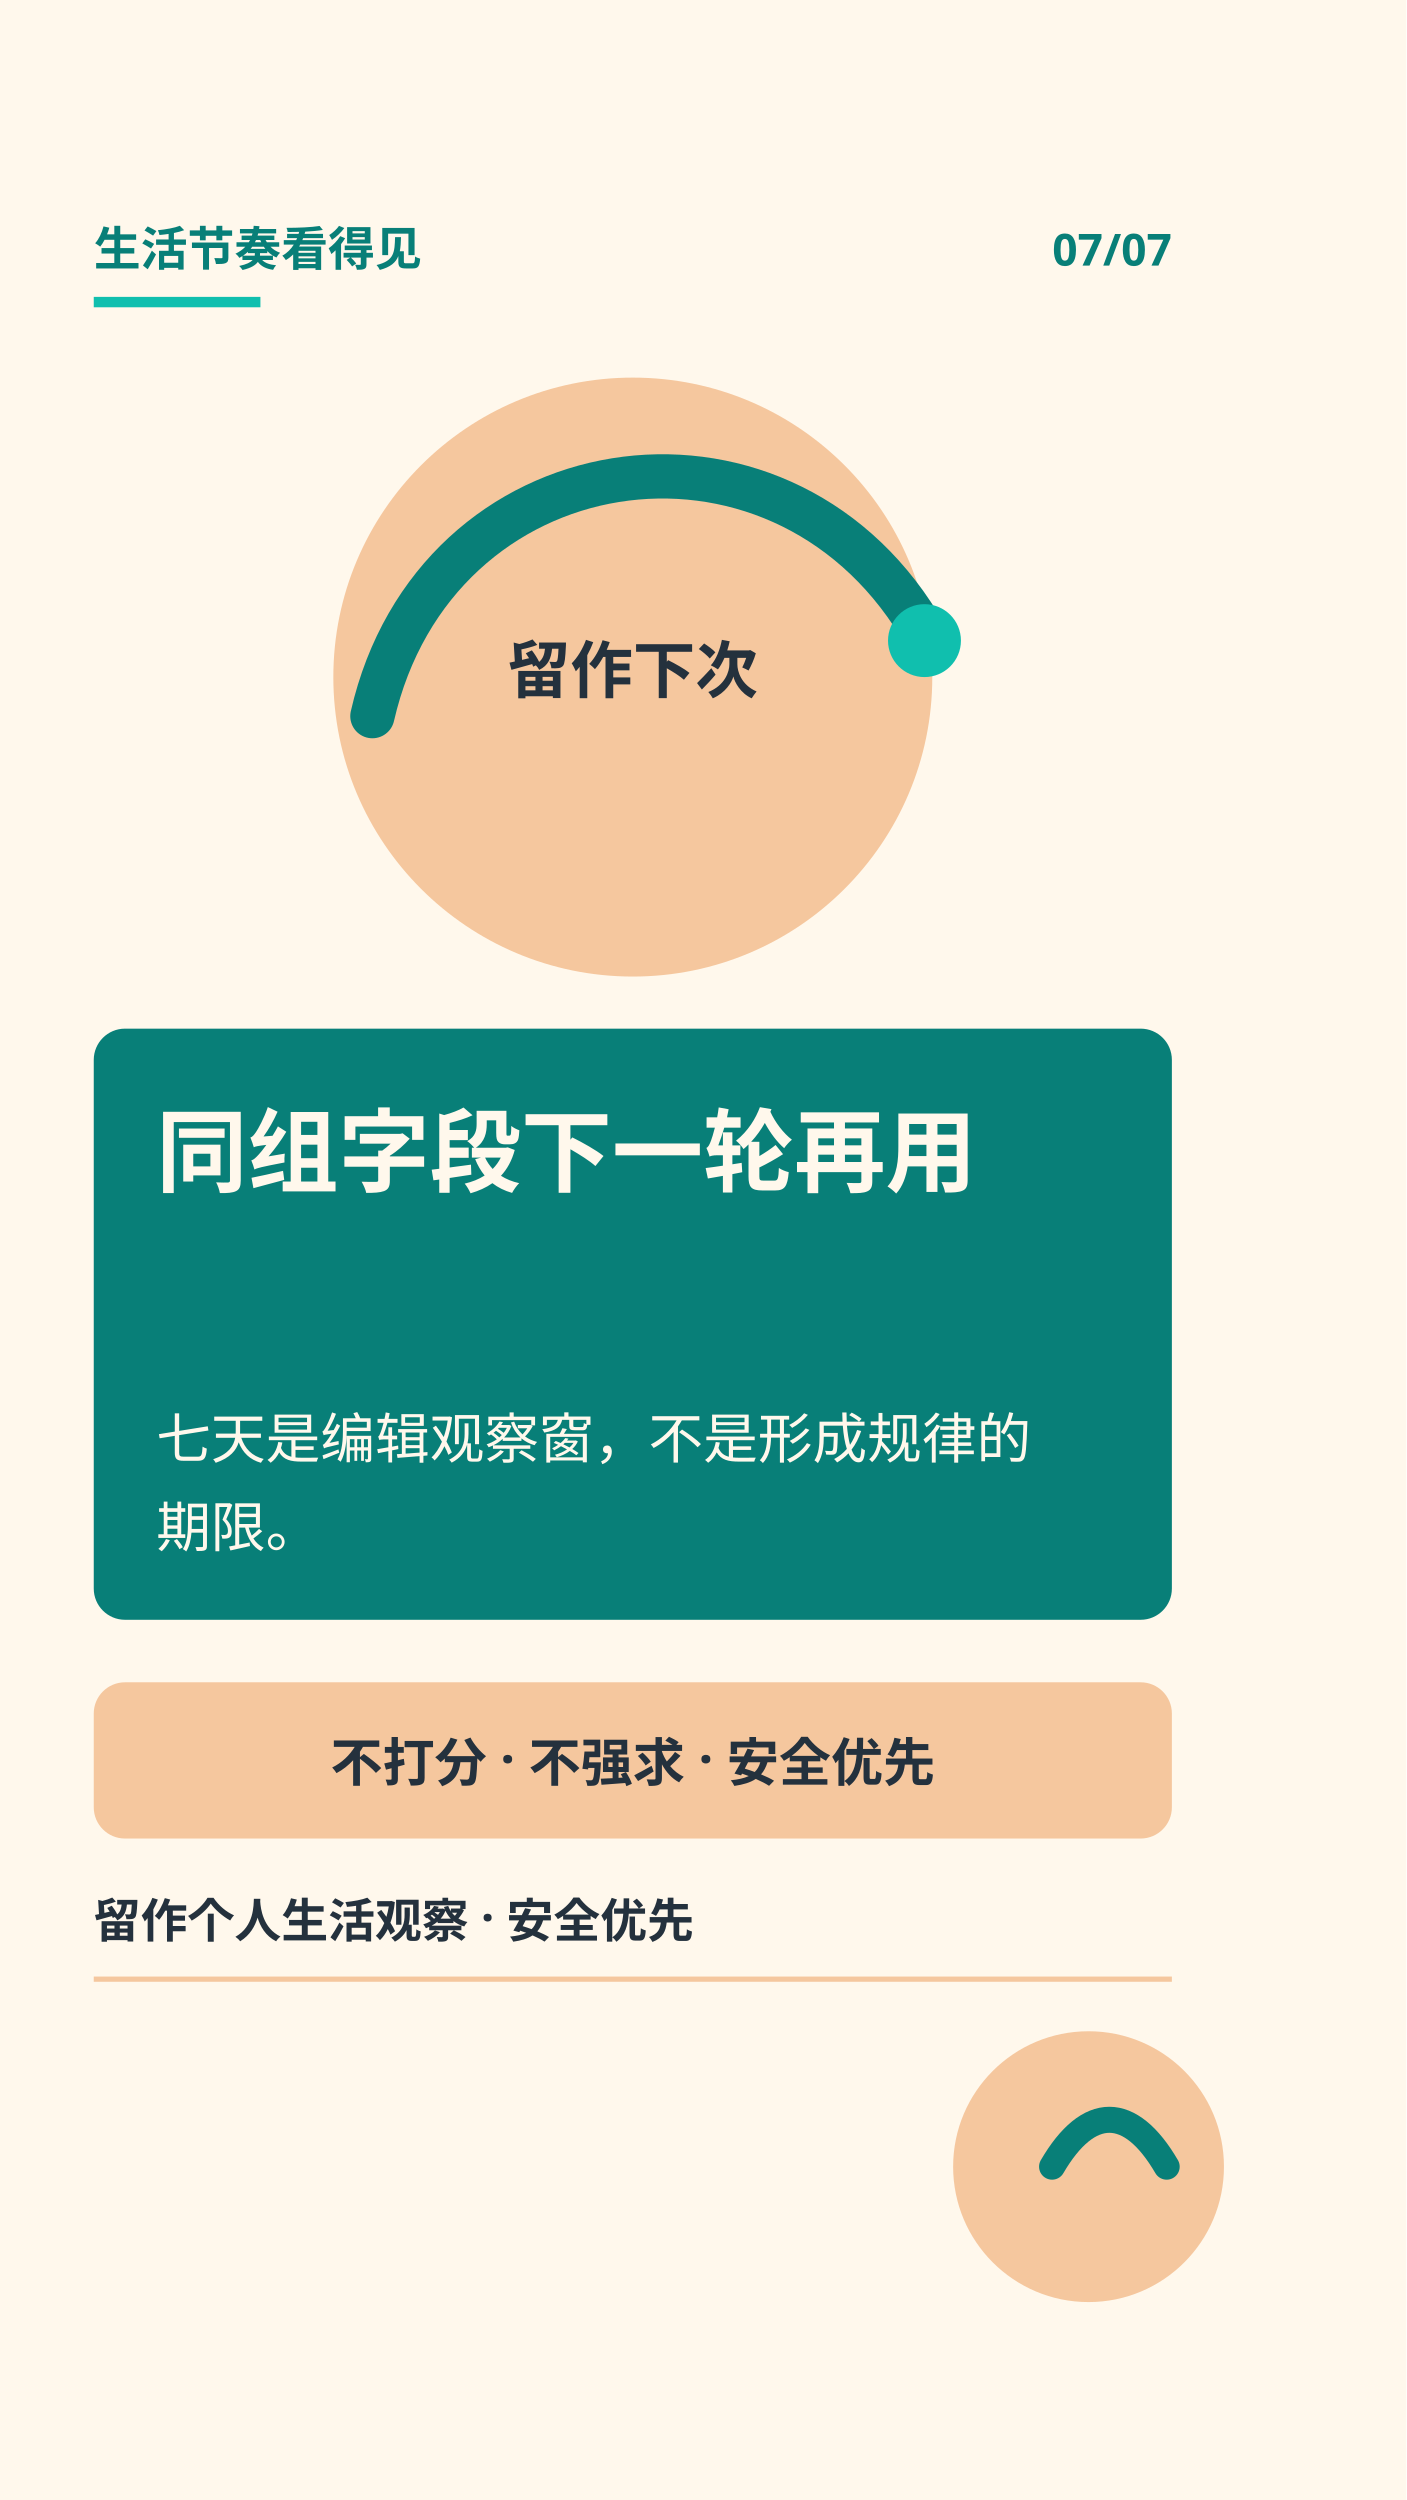
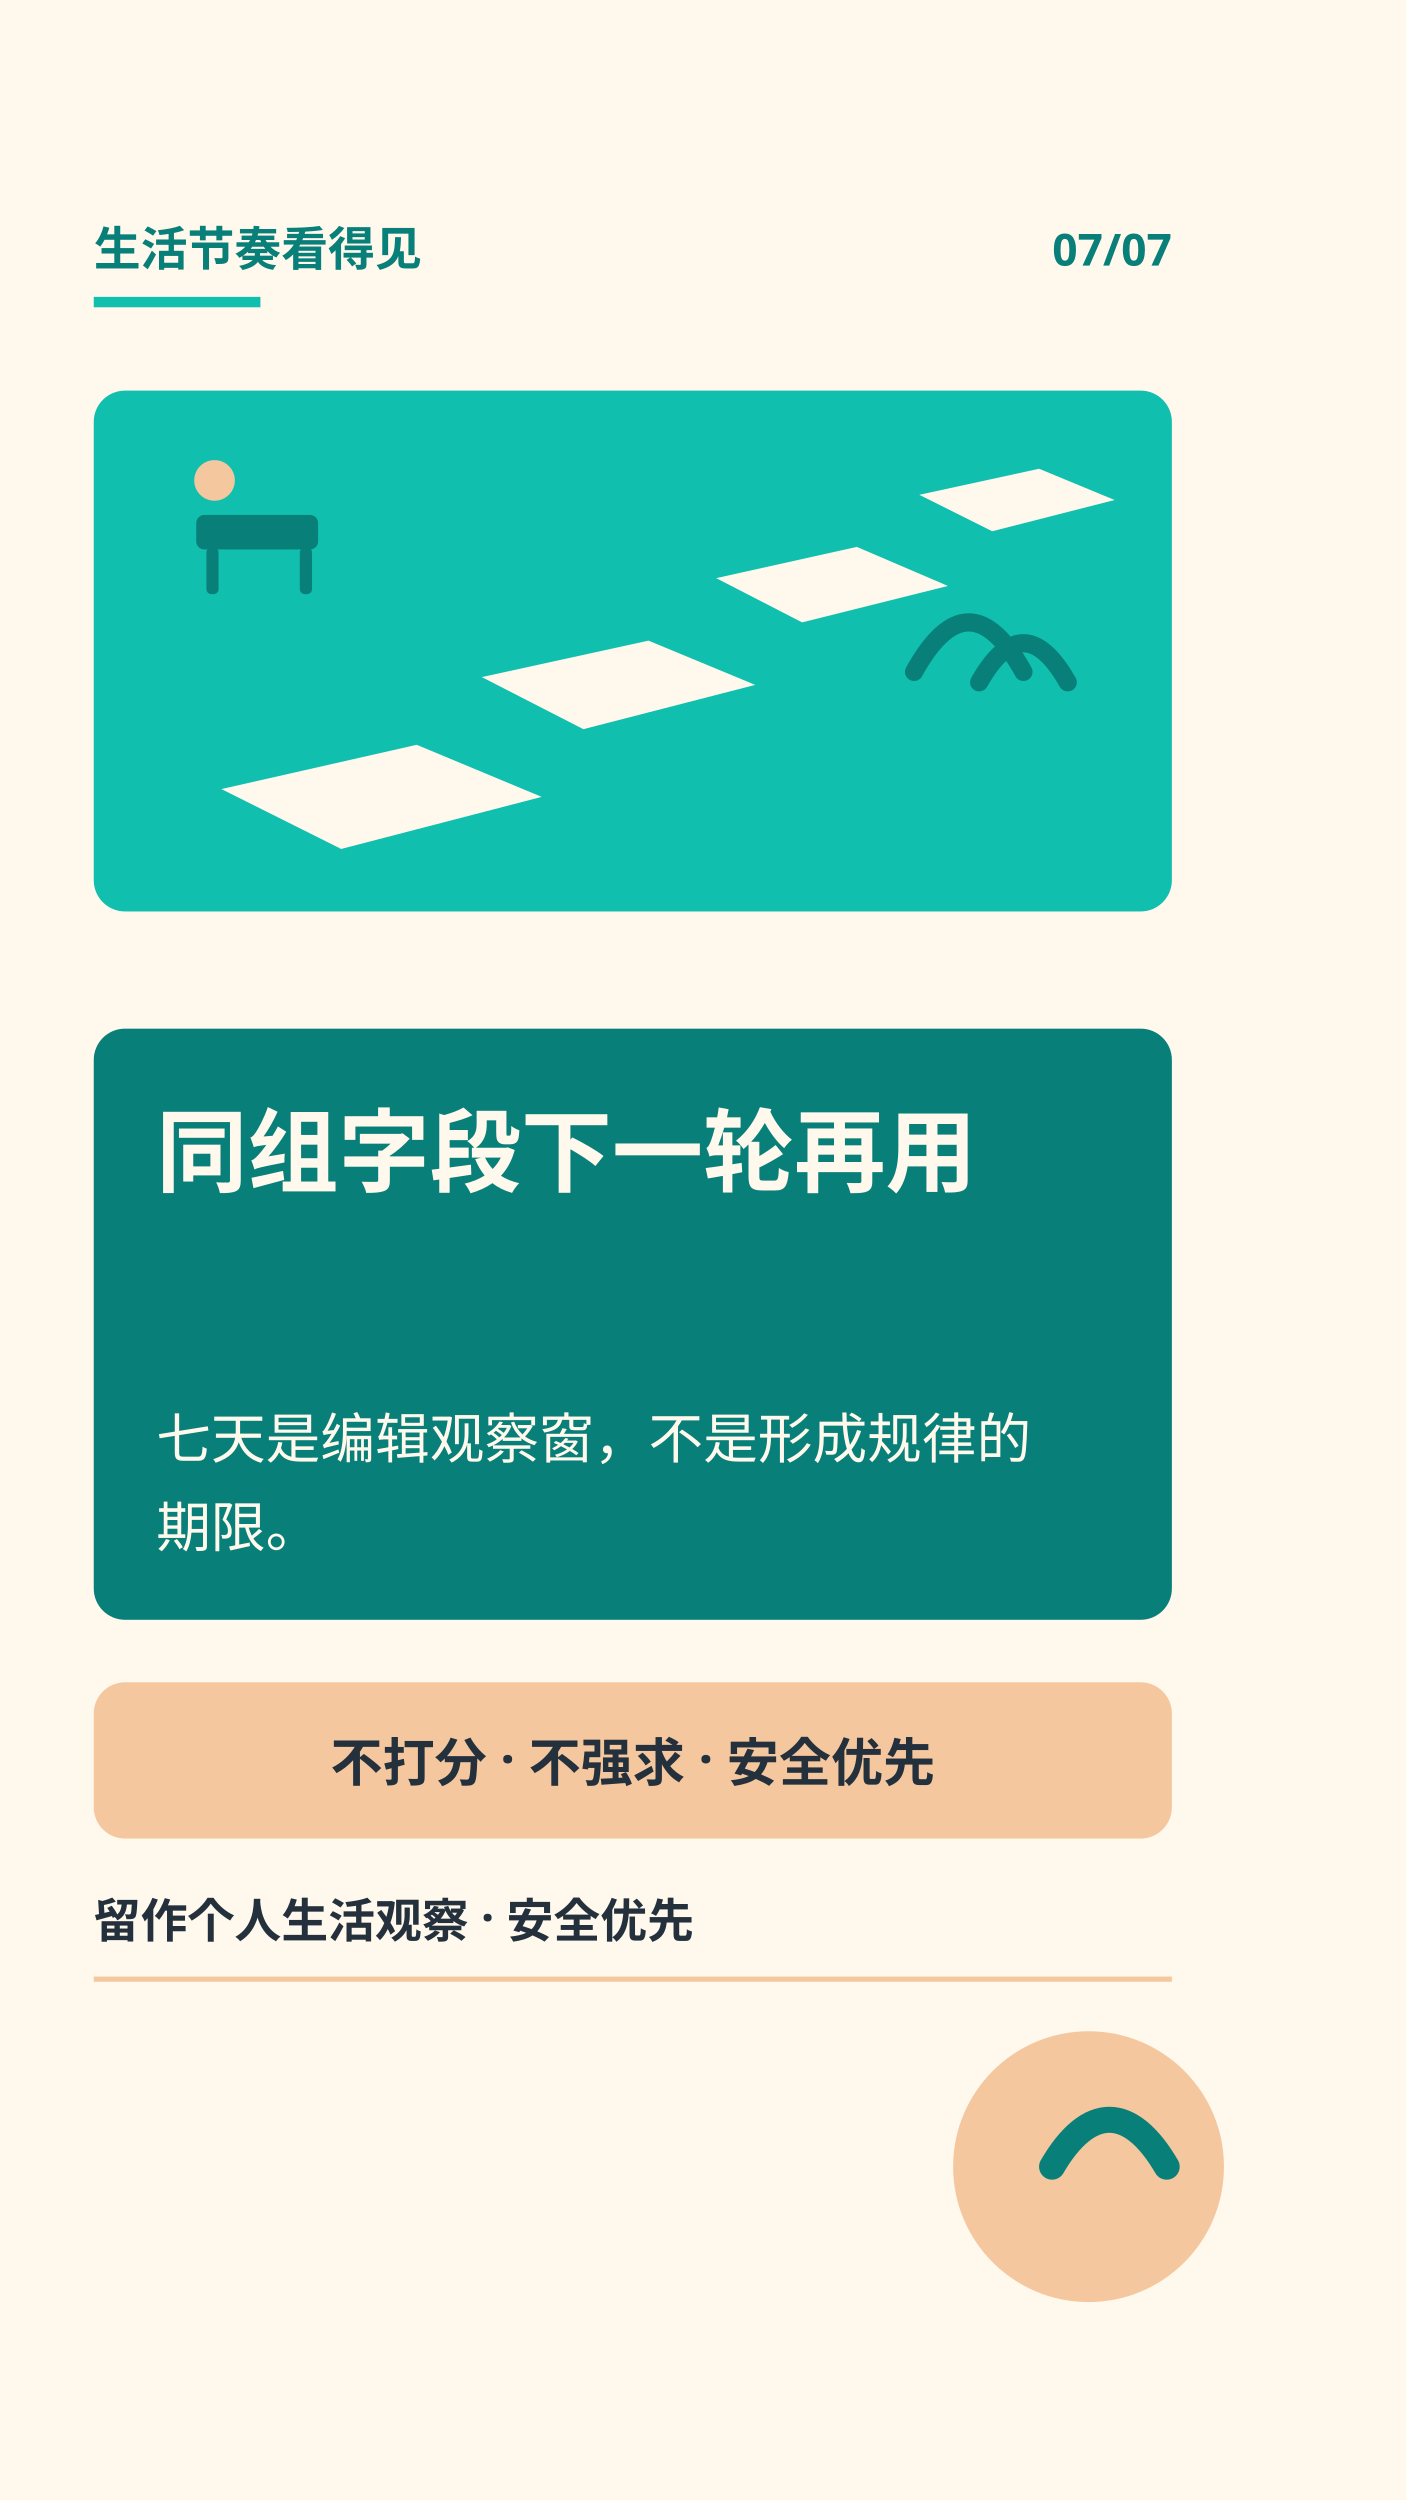
<svg xmlns="http://www.w3.org/2000/svg" width="1080" height="1920" viewBox="0 0 1080 1920">
  <rect width="1080" height="1920" fill="#FFF8EC" />
  <text x="72" y="204" font-family="Noto Sans SC" font-size="36" font-weight="700" fill="#087F78" text-anchor="start">生活节奏看得见</text>
  <path d="M72 232h128" stroke="#10BFAE" stroke-width="8" />
  <text x="900" y="204" font-family="Noto Sans SC" font-size="34" font-weight="700" fill="#087F78" text-anchor="end">07/07</text>
-   <circle cx="486" cy="520" r="230" fill="#F5C79E" />
-   <path d="M286 550c48-210 310-250 420-70" fill="none" stroke="#087F78" stroke-width="34" stroke-linecap="round" />
-   <circle cx="710" cy="492" r="28" fill="#10BFAE" />
-   <text x="486" y="532" font-family="Noto Sans SC" font-size="48" font-weight="700" fill="#24313D" text-anchor="middle">留作下次</text>
+   <g>
+     <rect x="72" y="300" width="828" height="400" rx="24" fill="#10BFAE" />
+     <path d="M170 606l150-34 96 40-154 40zM370 520l128-28 82 34-132 34zM550 444l108-24 70 30-112 28zM706 380l92-20 58 24-94 24z" fill="#FFF8EC" />
+     <g>
+       <rect x="150.72" y="395.48" width="93.6" height="26.52" rx="6.24" fill="#087F78" />
+       <rect x="158.52" y="420.44" width="9.36" height="35.88" rx="3.9" fill="#087F78" />
+       <rect x="230.28" y="420.44" width="9.36" height="35.88" rx="3.9" fill="#087F78" />
+       <circle cx="164.76" cy="368.96" r="15.6" fill="#F5C79E" />
+     </g>
+     <path d="M786 516q-42-76-84 0M820 524q-34-60-68 0" fill="none" stroke="#087F78" stroke-width="14" stroke-linecap="round" />
+   </g>
  <rect x="72" y="790" width="828" height="454" rx="24" fill="#087F78" />
  <text x="120" y="910" font-family="Noto Sans SC" font-size="70" font-weight="700" fill="#FFF8EC">
    <tspan x="120" dy="0">同组字段下一轮再用</tspan>
  </text>
  <text x="120" y="1120" font-family="Microsoft YaHei" font-size="42" font-weight="400" fill="#FFF8EC">
    <tspan x="120" dy="0">七天是编辑观察窗，不是形成规律的</tspan>
    <tspan x="120" dy="68">期限。</tspan>
  </text>
  <rect x="72" y="1292" width="828" height="120" rx="24" fill="#F5C79E" />
  <text x="486" y="1368" font-family="Noto Sans SC" font-size="40" font-weight="700" fill="#24313D" text-anchor="middle">不打分 · 不强求 · 安全优先</text>
  <text x="72" y="1488" font-family="Microsoft YaHei" font-size="36" font-weight="600" fill="#24313D" text-anchor="start">留作个人生活观察 · 安全优先</text>
  <path d="M72 1520h828" stroke="#F5C79E" stroke-width="4" />
  <circle cx="836" cy="1664" r="104" fill="#F5C79E" />
  <path d="M808 1664c28-48 60-48 88 0" stroke="#087F78" stroke-width="20" fill="none" stroke-linecap="round" />
</svg>
